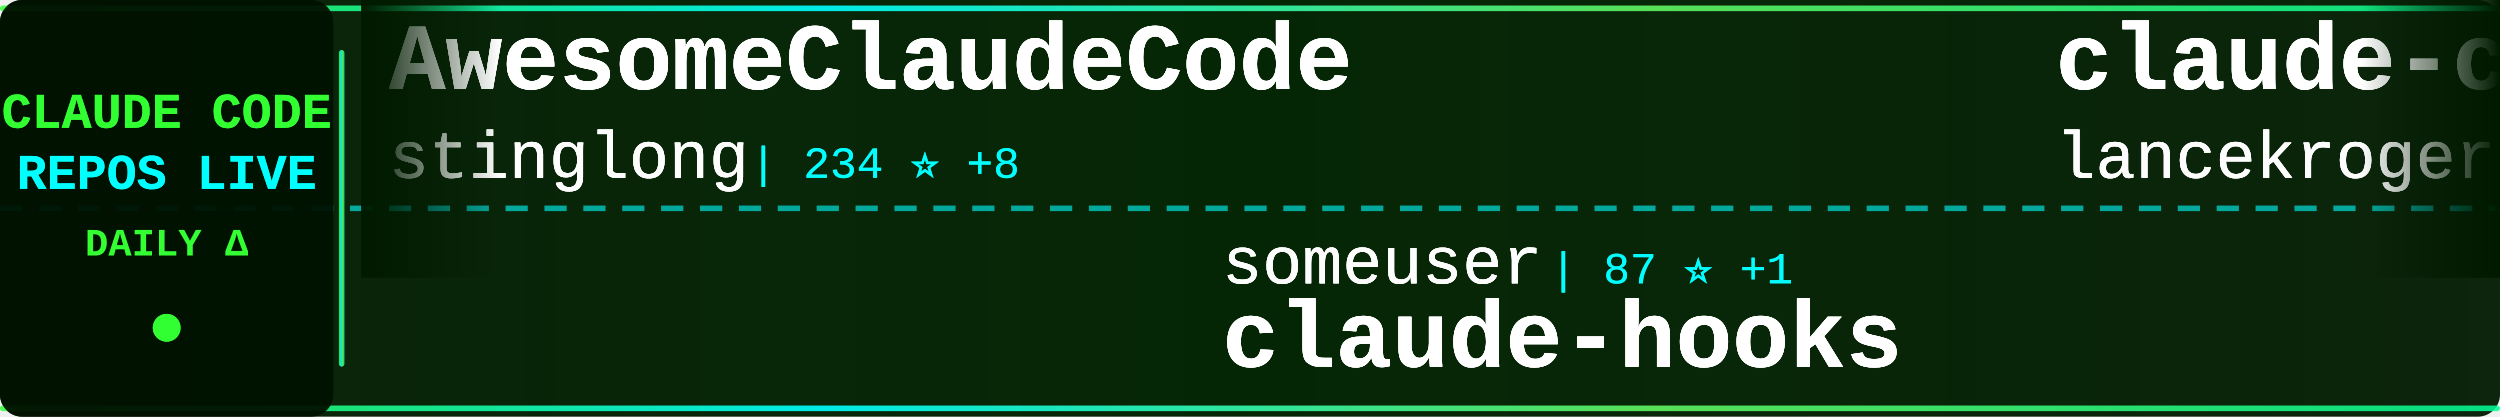
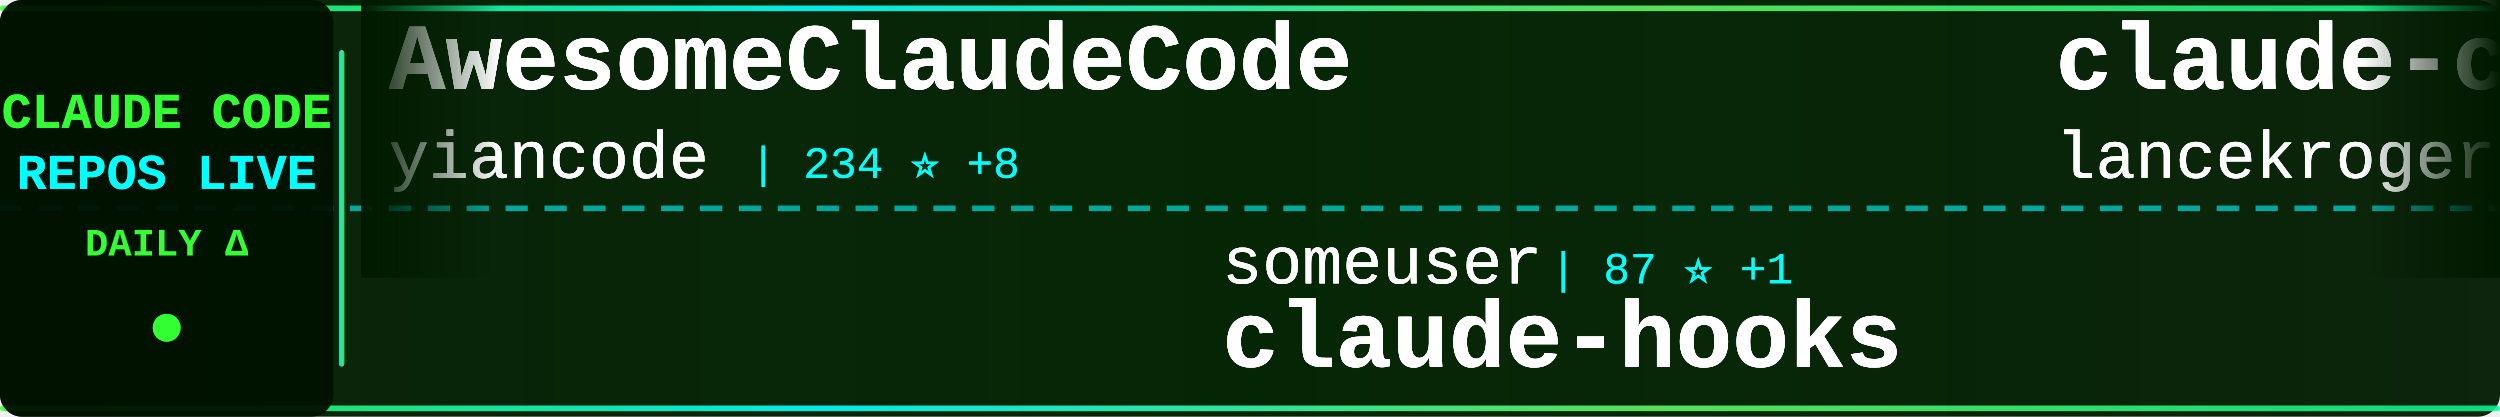
<svg xmlns="http://www.w3.org/2000/svg" width="900" height="150">
  <defs>
    <linearGradient id="tickerBg" x1="0%" y1="0%" x2="100%" y2="0%">
      <stop offset="0%" style="stop-color:#001a00;stop-opacity:0.95" />
      <stop offset="50%" style="stop-color:#002200;stop-opacity:0.98" />
      <stop offset="100%" style="stop-color:#001a00;stop-opacity:0.95" />
    </linearGradient>
    <linearGradient id="borderGrad" x1="0%" y1="0%" x2="100%" y2="0%">
      <stop offset="0%" style="stop-color:#33ff33;stop-opacity:0.85">
        <animate attributeName="stop-opacity" values="0.85;1;0.85" dur="2s" repeatCount="indefinite" />
      </stop>
      <stop offset="33%" style="stop-color:#00ffff;stop-opacity:0.9">
        <animate attributeName="stop-opacity" values="0.9;1;0.9" dur="2.2s" repeatCount="indefinite" />
      </stop>
      <stop offset="66%" style="stop-color:#66ff66;stop-opacity:0.85">
        <animate attributeName="stop-opacity" values="0.85;1;0.85" dur="1.8s" repeatCount="indefinite" />
      </stop>
      <stop offset="100%" style="stop-color:#00ff99;stop-opacity:0.85">
        <animate attributeName="stop-opacity" values="0.85;1;0.85" dur="2s" repeatCount="indefinite" />
      </stop>
    </linearGradient>
    <filter id="textGlow">
      <feGaussianBlur stdDeviation="0.2" result="coloredBlur" />
      <feMerge>
        <feMergeNode in="coloredBlur" />
        <feMergeNode in="SourceGraphic" />
      </feMerge>
    </filter>
    <filter id="metricGlow">
      <feGaussianBlur stdDeviation="0.2" result="coloredBlur" />
      <feMerge>
        <feMergeNode in="coloredBlur" />
        <feMergeNode in="SourceGraphic" />
      </feMerge>
    </filter>
    <linearGradient id="leftFade" x1="0%" y1="0%" x2="100%" y2="0%">
      <stop offset="0%" style="stop-color:#001a00;stop-opacity:1" />
      <stop offset="100%" style="stop-color:#001a00;stop-opacity:0" />
    </linearGradient>
    <linearGradient id="rightFade" x1="0%" y1="0%" x2="100%" y2="0%">
      <stop offset="0%" style="stop-color:#001a00;stop-opacity:0" />
      <stop offset="100%" style="stop-color:#001a00;stop-opacity:1" />
    </linearGradient>
  </defs>
  <rect width="900" height="150" fill="url(#tickerBg)" rx="8" />
  <rect x="0" y="2" width="900" height="2" fill="url(#borderGrad)" rx="1" />
  <rect x="0" y="146" width="900" height="2" fill="url(#borderGrad)" rx="1" />
  <line x1="0" y1="75" x2="900" y2="75" stroke="#00ffff" stroke-width="2" stroke-dasharray="8 6" opacity="0.6" />
  <rect x="0" y="0" width="120" height="150" fill="#001100" opacity="0.95" rx="8" />
  <text x="60" y="46" font-family="'Courier New', monospace" font-size="18" font-weight="bold" fill="#33ff33" text-anchor="middle" filter="url(#textGlow)">
    CLAUDE CODE
  </text>
  <text x="60" y="68" font-family="'Courier New', monospace" font-size="18" font-weight="bold" fill="#00ffff" text-anchor="middle" filter="url(#textGlow)">
    REPOS LIVE
  </text>
  <text x="60" y="92" font-family="'Courier New', monospace" font-size="14" font-weight="bold" fill="#33ff33" text-anchor="middle">
    DAILY Δ
  </text>
  <circle cx="60" cy="118" r="5" fill="#33ff33" filter="url(#metricGlow)">
    <animate attributeName="r" values="4;6;4" dur="1.5s" repeatCount="indefinite" />
    <animate attributeName="opacity" values="0.6;1;0.6" dur="1.5s" repeatCount="indefinite" />
  </circle>
  <rect x="122" y="18" width="2" height="114" fill="url(#borderGrad)" rx="1" />
  <clipPath id="tickerClip">
    <rect x="130" y="0" width="770" height="150" />
  </clipPath>
  <g clip-path="url(#tickerClip)">
    <g id="tickerItems1">
      <animateTransform attributeName="transform" attributeType="XML" type="translate" from="0 0" to="-3000 0" dur="54s" repeatCount="indefinite" />
      <g transform="translate(0, 0)">
        <text x="140" y="32" font-family="'Courier New', monospace" font-size="34" font-weight="bold" fill="#ffffff" filter="url(#textGlow)">AwesomeClaudeCode</text>
-         <text x="140" y="64" font-family="'Courier New', monospace" font-size="24" font-weight="normal" fill="#ffffff" opacity="0.9" filter="url(#textGlow)">stinglong</text>
+         <text x="140" y="64" font-family="'Courier New', monospace" font-size="24" font-weight="normal" fill="#ffffff" opacity="0.9" filter="url(#textGlow)">yiancode</text>
        <text x="270" y="64" font-family="'Courier New', monospace" font-size="16" font-weight="normal" fill="#00ffff" opacity="0.95"> | 234 ⭐ +8</text>
      </g>
      <g transform="translate(300, 0)">
        <text x="140" y="102" font-family="'Courier New', monospace" font-size="24" font-weight="normal" fill="#ffffff" opacity="0.9" filter="url(#textGlow)">someuser</text>
        <text x="258" y="102" font-family="'Courier New', monospace" font-size="16" font-weight="normal" fill="#00ffff" opacity="0.95"> | 87 ⭐ +1</text>
        <text x="140" y="132" font-family="'Courier New', monospace" font-size="34" font-weight="bold" fill="#ffffff" filter="url(#textGlow)">claude-hooks</text>
      </g>
      <g transform="translate(600, 0)">
        <text x="140" y="32" font-family="'Courier New', monospace" font-size="34" font-weight="bold" fill="#ffffff" filter="url(#textGlow)">claude-code-go</text>
        <text x="140" y="64" font-family="'Courier New', monospace" font-size="24" font-weight="normal" fill="#ffffff" opacity="0.9" filter="url(#textGlow)">lancekrogers</text>
        <text x="306" y="64" font-family="'Courier New', monospace" font-size="16" font-weight="normal" fill="#00ffff" opacity="0.95"> | 145 ⭐ +4</text>
      </g>
      <g transform="translate(900, 0)">
        <text x="140" y="102" font-family="'Courier New', monospace" font-size="24" font-weight="normal" fill="#ffffff" opacity="0.9" filter="url(#textGlow)">anthropics</text>
        <text x="282" y="102" font-family="'Courier New', monospace" font-size="16" font-weight="normal" fill="#00ffff" opacity="0.95"> | 1.2K ⭐ +45</text>
        <text x="140" y="132" font-family="'Courier New', monospace" font-size="34" font-weight="bold" fill="#ffffff" filter="url(#textGlow)">claude-code</text>
      </g>
      <g transform="translate(1200, 0)">
        <text x="140" y="32" font-family="'Courier New', monospace" font-size="34" font-weight="bold" fill="#ffffff" filter="url(#textGlow)">claudette</text>
        <text x="140" y="64" font-family="'Courier New', monospace" font-size="24" font-weight="normal" fill="#ffffff" opacity="0.9" filter="url(#textGlow)">answerdotai</text>
        <text x="294" y="64" font-family="'Courier New', monospace" font-size="16" font-weight="normal" fill="#00ffff" opacity="0.95"> | 123 ⭐ +3</text>
      </g>
      <g transform="translate(1500, 0)">
        <text x="140" y="102" font-family="'Courier New', monospace" font-size="24" font-weight="normal" fill="#ffffff" opacity="0.9" filter="url(#textGlow)">davila7</text>
        <text x="246" y="102" font-family="'Courier New', monospace" font-size="16" font-weight="normal" fill="#00ffff" opacity="0.95"> | 189 ⭐ +6</text>
        <text x="140" y="132" font-family="'Courier New', monospace" font-size="34" font-weight="bold" fill="#ffffff" filter="url(#textGlow)">claude-code-templates</text>
      </g>
      <g transform="translate(1800, 0)">
        <text x="140" y="32" font-family="'Courier New', monospace" font-size="34" font-weight="bold" fill="#ffffff" filter="url(#textGlow)">awesome-claude-code</text>
        <text x="140" y="64" font-family="'Courier New', monospace" font-size="24" font-weight="normal" fill="#ffffff" opacity="0.9" filter="url(#textGlow)">hesreallyhim</text>
        <text x="306" y="64" font-family="'Courier New', monospace" font-size="16" font-weight="normal" fill="#00ffff" opacity="0.95"> | 567 ⭐ +12</text>
      </g>
      <g transform="translate(2100, 0)">
        <text x="140" y="102" font-family="'Courier New', monospace" font-size="24" font-weight="normal" fill="#ffffff" opacity="0.9" filter="url(#textGlow)">anotheruser</text>
        <text x="294" y="102" font-family="'Courier New', monospace" font-size="16" font-weight="normal" fill="#00ffff" opacity="0.95"> | 76 ⭐ +1</text>
        <text x="140" y="132" font-family="'Courier New', monospace" font-size="34" font-weight="bold" fill="#ffffff" filter="url(#textGlow)">claude-statusline</text>
      </g>
      <g transform="translate(2400, 0)">
        <text x="140" y="32" font-family="'Courier New', monospace" font-size="34" font-weight="bold" fill="#ffffff" filter="url(#textGlow)">claude-mcp-server</text>
        <text x="140" y="64" font-family="'Courier New', monospace" font-size="24" font-weight="normal" fill="#ffffff" opacity="0.9" filter="url(#textGlow)">developer</text>
        <text x="270" y="64" font-family="'Courier New', monospace" font-size="16" font-weight="normal" fill="#00ffff" opacity="0.95"> | 65 ⭐</text>
      </g>
      <g transform="translate(2700, 0)">
        <text x="140" y="102" font-family="'Courier New', monospace" font-size="24" font-weight="normal" fill="#ffffff" opacity="0.9" filter="url(#textGlow)">cgize</text>
        <text x="222" y="102" font-family="'Courier New', monospace" font-size="16" font-weight="normal" fill="#00ffff" opacity="0.95"> | 98 ⭐ +2</text>
        <text x="140" y="132" font-family="'Courier New', monospace" font-size="34" font-weight="bold" fill="#ffffff" filter="url(#textGlow)">claude-mcp-think-tool</text>
      </g>
    </g>
    <g id="tickerItems2">
      <animateTransform attributeName="transform" attributeType="XML" type="translate" from="3000 0" to="0 0" dur="54s" repeatCount="indefinite" />
      <g transform="translate(0, 0)">
        <text x="140" y="32" font-family="'Courier New', monospace" font-size="34" font-weight="bold" fill="#ffffff" filter="url(#textGlow)">AwesomeClaudeCode</text>
-         <text x="140" y="64" font-family="'Courier New', monospace" font-size="24" font-weight="normal" fill="#ffffff" opacity="0.9" filter="url(#textGlow)">stinglong</text>
+         <text x="140" y="64" font-family="'Courier New', monospace" font-size="24" font-weight="normal" fill="#ffffff" opacity="0.9" filter="url(#textGlow)">yiancode</text>
        <text x="270" y="64" font-family="'Courier New', monospace" font-size="16" font-weight="normal" fill="#00ffff" opacity="0.95"> | 234 ⭐ +8</text>
      </g>
      <g transform="translate(300, 0)">
        <text x="140" y="102" font-family="'Courier New', monospace" font-size="24" font-weight="normal" fill="#ffffff" opacity="0.9" filter="url(#textGlow)">someuser</text>
        <text x="258" y="102" font-family="'Courier New', monospace" font-size="16" font-weight="normal" fill="#00ffff" opacity="0.95"> | 87 ⭐ +1</text>
        <text x="140" y="132" font-family="'Courier New', monospace" font-size="34" font-weight="bold" fill="#ffffff" filter="url(#textGlow)">claude-hooks</text>
      </g>
      <g transform="translate(600, 0)">
        <text x="140" y="32" font-family="'Courier New', monospace" font-size="34" font-weight="bold" fill="#ffffff" filter="url(#textGlow)">claude-code-go</text>
        <text x="140" y="64" font-family="'Courier New', monospace" font-size="24" font-weight="normal" fill="#ffffff" opacity="0.9" filter="url(#textGlow)">lancekrogers</text>
        <text x="306" y="64" font-family="'Courier New', monospace" font-size="16" font-weight="normal" fill="#00ffff" opacity="0.95"> | 145 ⭐ +4</text>
      </g>
      <g transform="translate(900, 0)">
        <text x="140" y="102" font-family="'Courier New', monospace" font-size="24" font-weight="normal" fill="#ffffff" opacity="0.9" filter="url(#textGlow)">anthropics</text>
        <text x="282" y="102" font-family="'Courier New', monospace" font-size="16" font-weight="normal" fill="#00ffff" opacity="0.95"> | 1.2K ⭐ +45</text>
        <text x="140" y="132" font-family="'Courier New', monospace" font-size="34" font-weight="bold" fill="#ffffff" filter="url(#textGlow)">claude-code</text>
      </g>
      <g transform="translate(1200, 0)">
        <text x="140" y="32" font-family="'Courier New', monospace" font-size="34" font-weight="bold" fill="#ffffff" filter="url(#textGlow)">claudette</text>
        <text x="140" y="64" font-family="'Courier New', monospace" font-size="24" font-weight="normal" fill="#ffffff" opacity="0.9" filter="url(#textGlow)">answerdotai</text>
        <text x="294" y="64" font-family="'Courier New', monospace" font-size="16" font-weight="normal" fill="#00ffff" opacity="0.95"> | 123 ⭐ +3</text>
      </g>
      <g transform="translate(1500, 0)">
        <text x="140" y="102" font-family="'Courier New', monospace" font-size="24" font-weight="normal" fill="#ffffff" opacity="0.9" filter="url(#textGlow)">davila7</text>
        <text x="246" y="102" font-family="'Courier New', monospace" font-size="16" font-weight="normal" fill="#00ffff" opacity="0.95"> | 189 ⭐ +6</text>
        <text x="140" y="132" font-family="'Courier New', monospace" font-size="34" font-weight="bold" fill="#ffffff" filter="url(#textGlow)">claude-code-templates</text>
      </g>
      <g transform="translate(1800, 0)">
        <text x="140" y="32" font-family="'Courier New', monospace" font-size="34" font-weight="bold" fill="#ffffff" filter="url(#textGlow)">awesome-claude-code</text>
        <text x="140" y="64" font-family="'Courier New', monospace" font-size="24" font-weight="normal" fill="#ffffff" opacity="0.9" filter="url(#textGlow)">hesreallyhim</text>
        <text x="306" y="64" font-family="'Courier New', monospace" font-size="16" font-weight="normal" fill="#00ffff" opacity="0.95"> | 567 ⭐ +12</text>
      </g>
      <g transform="translate(2100, 0)">
        <text x="140" y="102" font-family="'Courier New', monospace" font-size="24" font-weight="normal" fill="#ffffff" opacity="0.9" filter="url(#textGlow)">anotheruser</text>
        <text x="294" y="102" font-family="'Courier New', monospace" font-size="16" font-weight="normal" fill="#00ffff" opacity="0.95"> | 76 ⭐ +1</text>
        <text x="140" y="132" font-family="'Courier New', monospace" font-size="34" font-weight="bold" fill="#ffffff" filter="url(#textGlow)">claude-statusline</text>
      </g>
      <g transform="translate(2400, 0)">
        <text x="140" y="32" font-family="'Courier New', monospace" font-size="34" font-weight="bold" fill="#ffffff" filter="url(#textGlow)">claude-mcp-server</text>
        <text x="140" y="64" font-family="'Courier New', monospace" font-size="24" font-weight="normal" fill="#ffffff" opacity="0.9" filter="url(#textGlow)">developer</text>
        <text x="270" y="64" font-family="'Courier New', monospace" font-size="16" font-weight="normal" fill="#00ffff" opacity="0.95"> | 65 ⭐</text>
      </g>
      <g transform="translate(2700, 0)">
        <text x="140" y="102" font-family="'Courier New', monospace" font-size="24" font-weight="normal" fill="#ffffff" opacity="0.9" filter="url(#textGlow)">cgize</text>
        <text x="222" y="102" font-family="'Courier New', monospace" font-size="16" font-weight="normal" fill="#00ffff" opacity="0.95"> | 98 ⭐ +2</text>
        <text x="140" y="132" font-family="'Courier New', monospace" font-size="34" font-weight="bold" fill="#ffffff" filter="url(#textGlow)">claude-mcp-think-tool</text>
      </g>
    </g>
  </g>
  <rect x="130" y="0" width="50" height="100" fill="url(#leftFade)" />
  <rect x="850" y="0" width="50" height="100" fill="url(#rightFade)" />
</svg>
